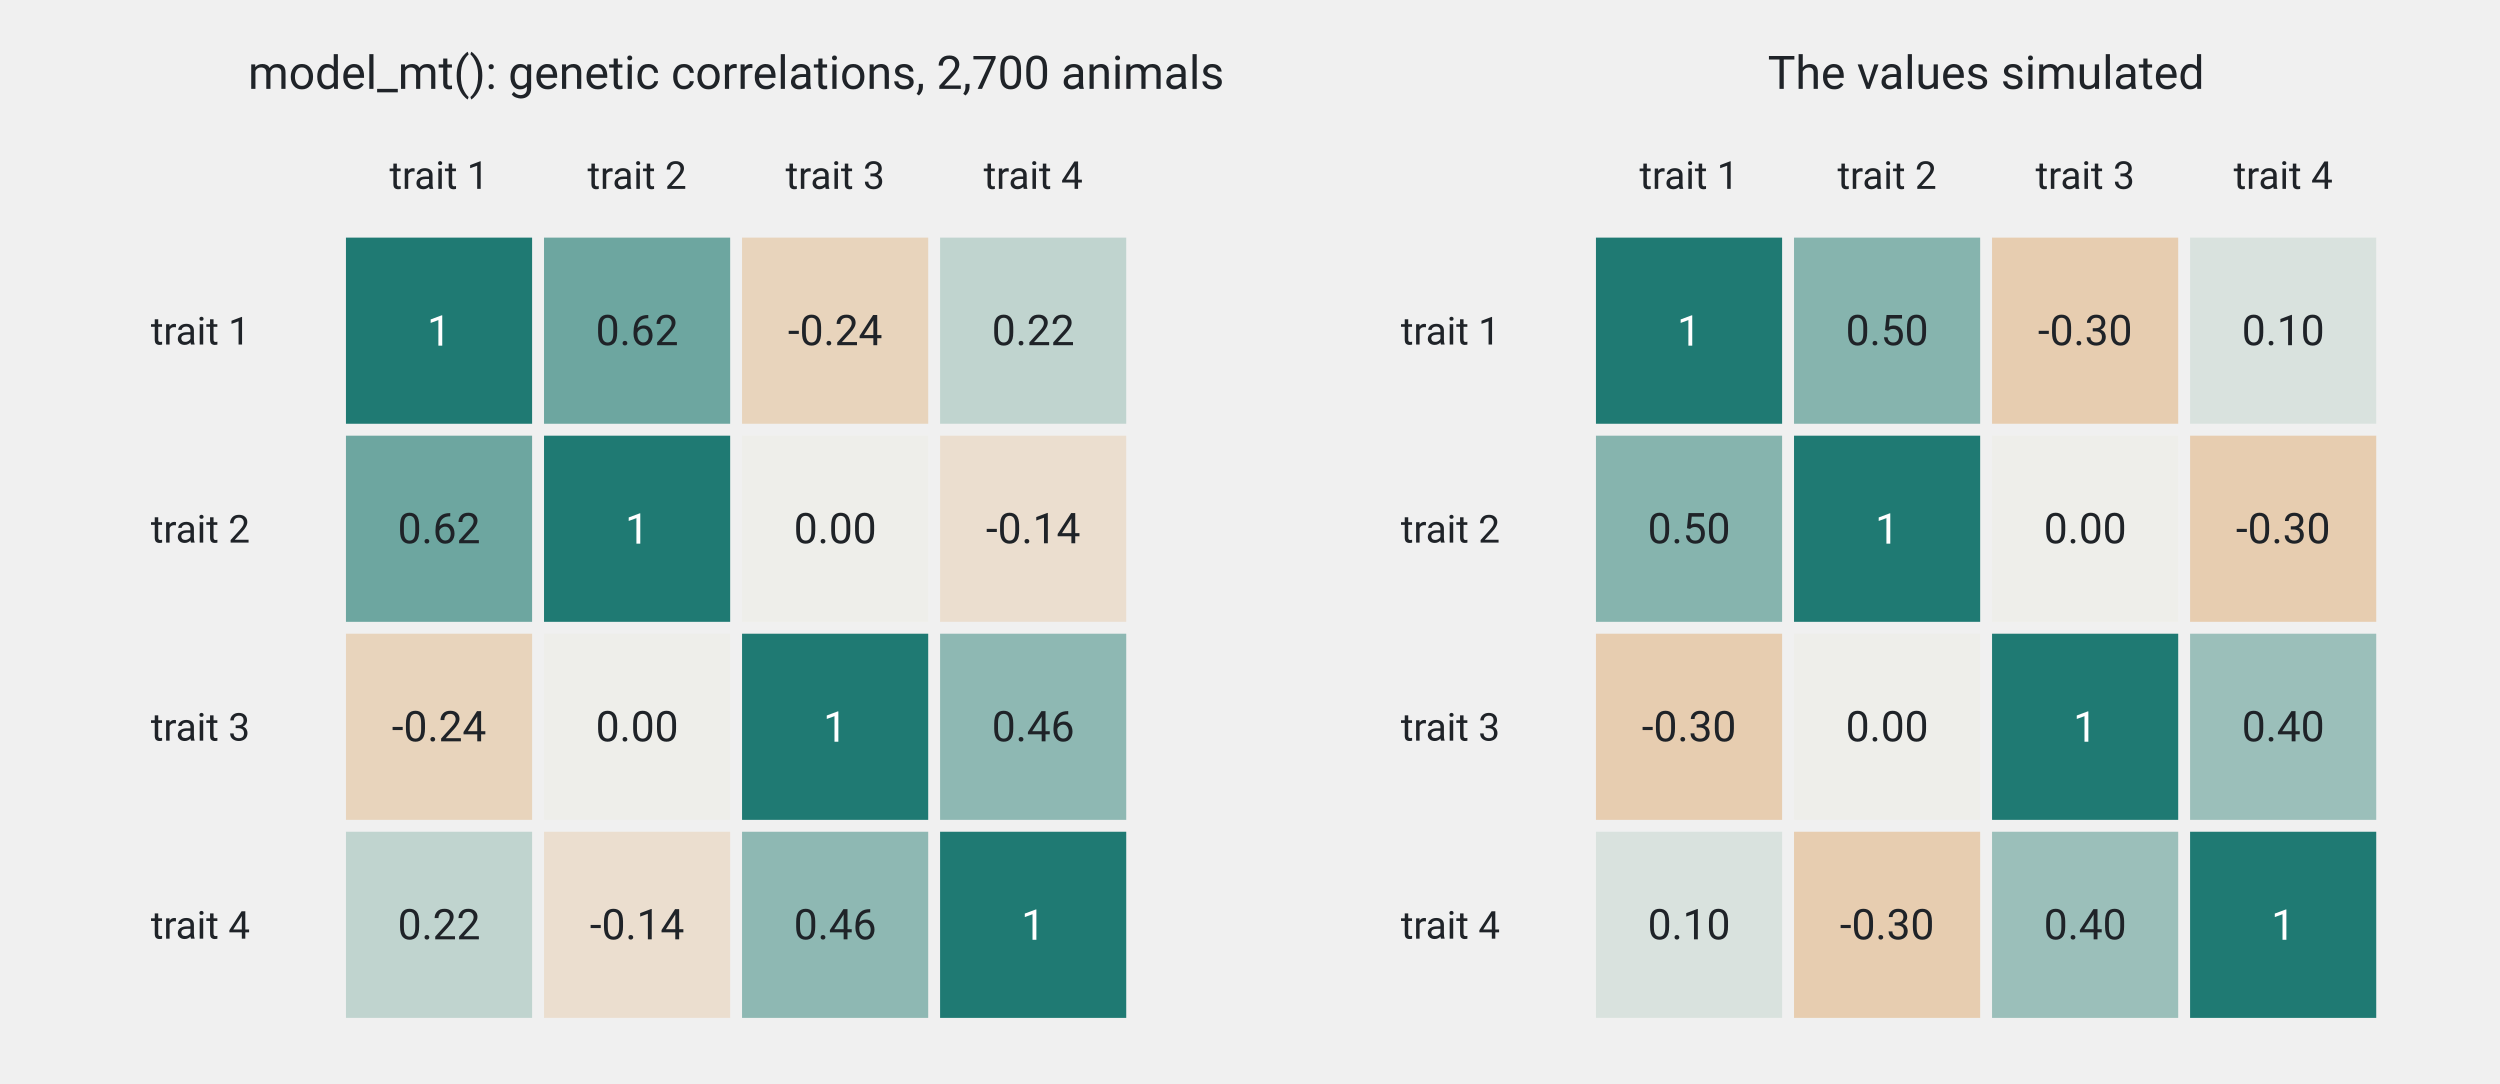
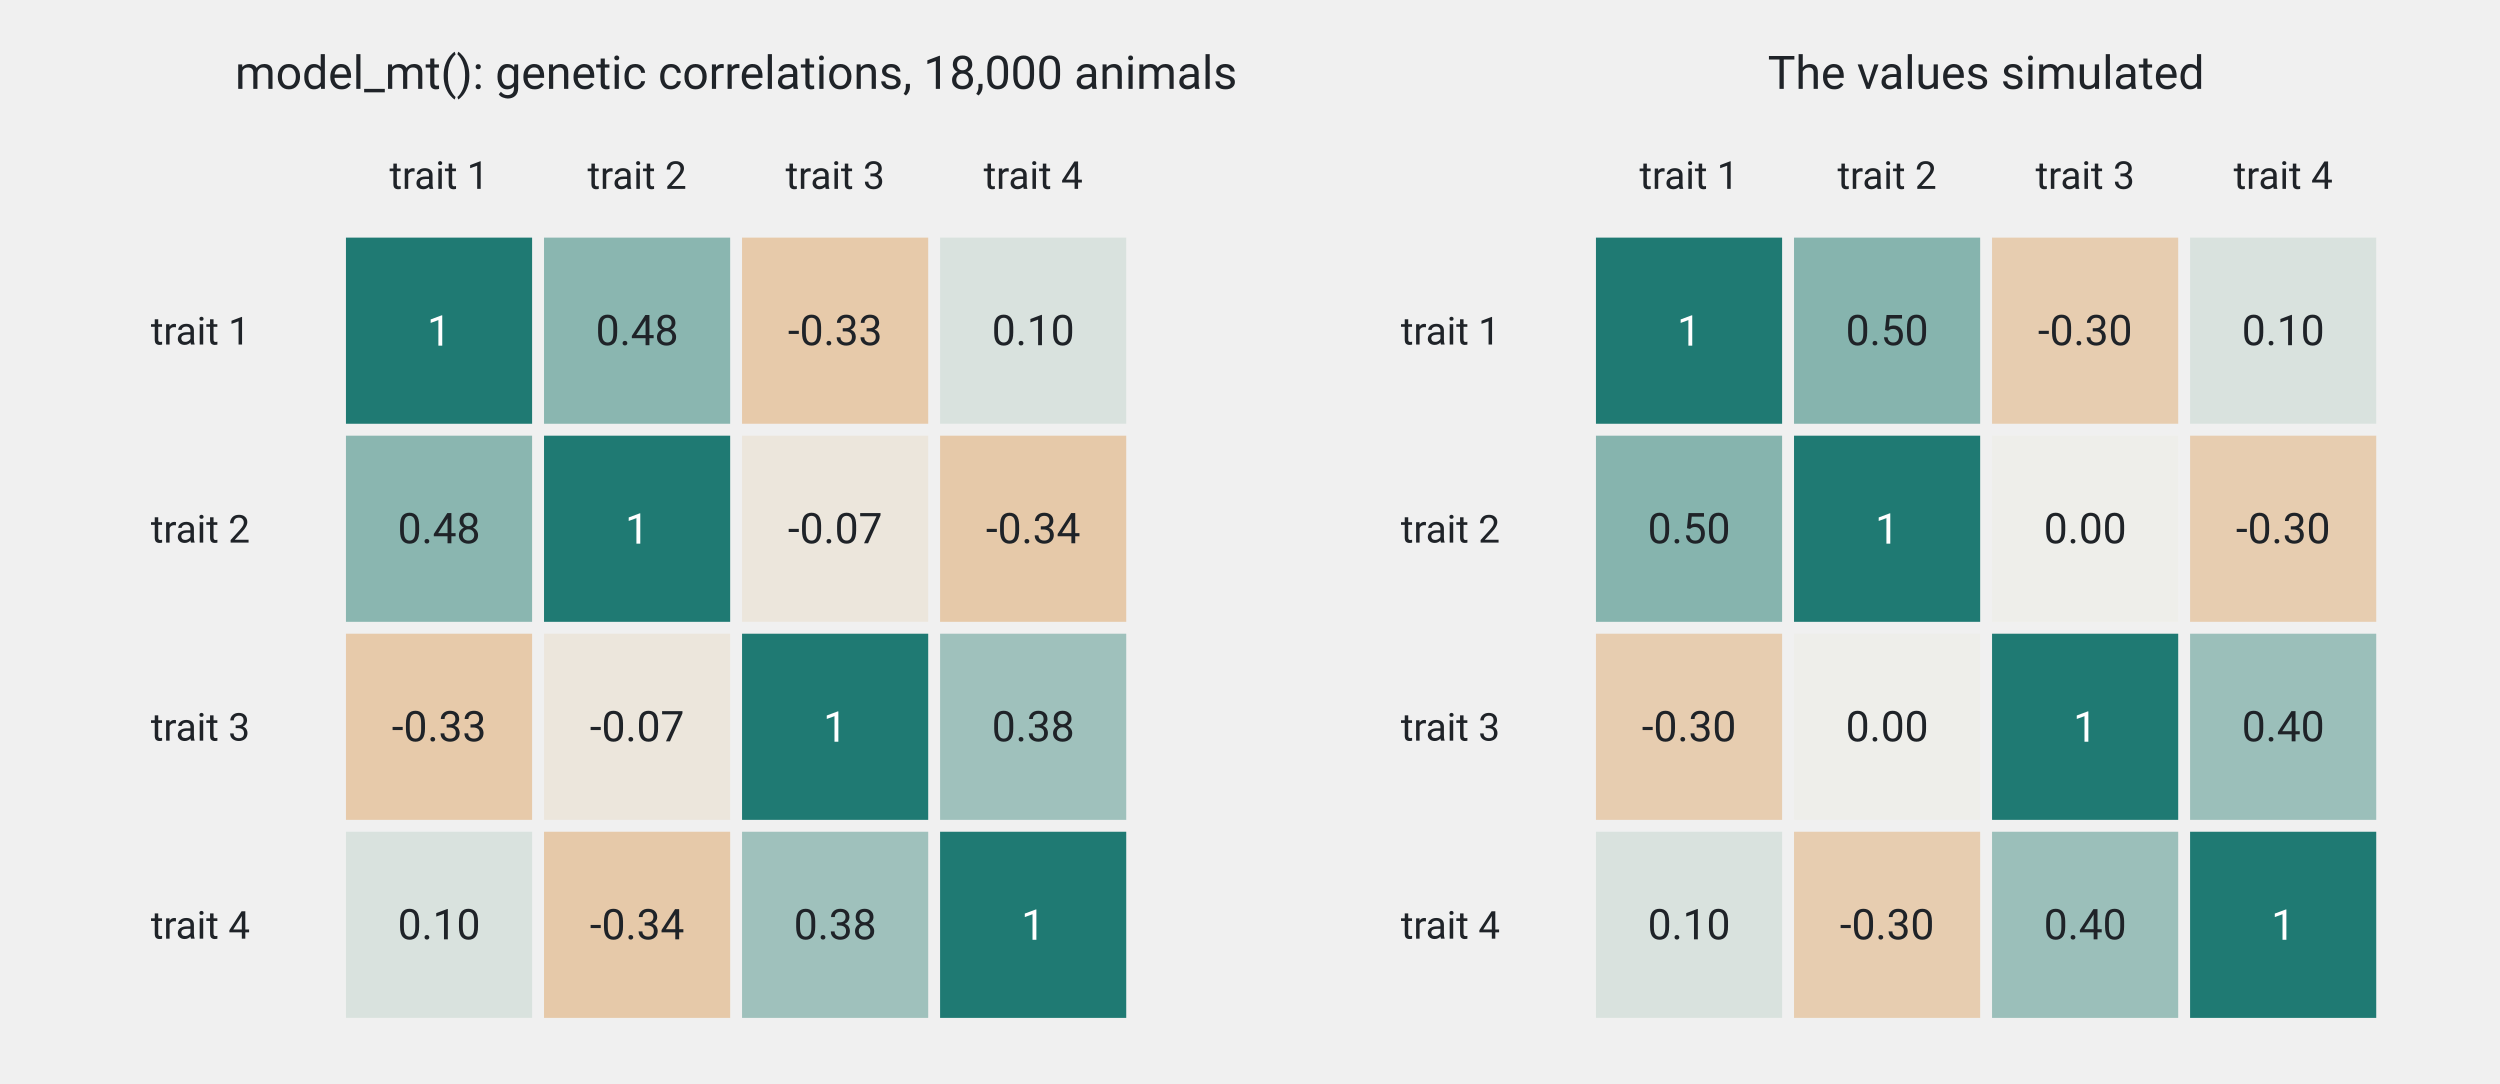
<svg xmlns="http://www.w3.org/2000/svg" width="648pt" height="280.8pt" viewBox="0 0 648 280.8" font-family="Roboto, &quot;Helvetica Neue&quot;, Arial, sans-serif">
  <style>text { white-space: pre; }</style>
  <defs>
    <clipPath id="c1">
      <rect x="0" y="0" width="324" height="280.8" />
    </clipPath>
    <clipPath id="c2">
      <rect x="64.8" y="51.84" width="252" height="221.76" />
    </clipPath>
    <clipPath id="c3">
      <rect x="388.8" y="51.84" width="252" height="221.76" />
    </clipPath>
    <clipPath id="c4">
      <rect x="324" y="0" width="324" height="280.8" />
    </clipPath>
  </defs>
  <g clip-path="url(#c2)">
    <path fill="#1f7a73" d="M89.67 61.59h48.25v48.25h-48.25Z" />
    <text fill="#ffffff" font-size="11" x="113.8" y="89.59" text-anchor="middle">1</text>
-     <path fill="#6da6a0" d="M141.01 61.59h48.25v48.25h-48.25Z" />
-     <text fill="#1f2328" font-size="11" x="165.13" y="89.48" text-anchor="middle">0.62</text>
-     <path fill="#e8d4bc" d="M192.34 61.59h48.25v48.25h-48.25Z" />
-     <text fill="#1f2328" font-size="11" x="216.47" y="89.48" text-anchor="middle">-0.24</text>
-     <path fill="#c0d4cf" d="M243.67 61.59h48.25v48.25h-48.25Z" />
-     <text fill="#1f2328" font-size="11" x="267.8" y="89.48" text-anchor="middle">0.22</text>
-     <path fill="#6da6a0" d="M89.67 112.93h48.25v48.25h-48.25Z" />
-     <text fill="#1f2328" font-size="11" x="113.8" y="140.82" text-anchor="middle">0.62</text>
+     <path fill="#8ab6b0" d="M141.01 61.59h48.25v48.25h-48.25Z" />
+     <text fill="#1f2328" font-size="11" x="165.13" y="89.48" text-anchor="middle">0.48</text>
+     <path fill="#e7caaa" d="M192.34 61.59h48.25v48.25h-48.25Z" />
+     <text fill="#1f2328" font-size="11" x="216.47" y="89.48" text-anchor="middle">-0.33</text>
+     <path fill="#d9e2de" d="M243.67 61.59h48.25v48.25h-48.25Z" />
+     <text fill="#1f2328" font-size="11" x="267.8" y="89.48" text-anchor="middle">0.10</text>
+     <path fill="#8ab6b0" d="M89.67 112.93h48.25v48.25h-48.25Z" />
+     <text fill="#1f2328" font-size="11" x="113.8" y="140.82" text-anchor="middle">0.48</text>
    <path fill="#1f7a73" d="M141.01 112.93h48.25v48.25h-48.25Z" />
    <text fill="#ffffff" font-size="11" x="165.13" y="140.92" text-anchor="middle">1</text>
-     <path fill="#eeeeea" d="M192.34 112.93h48.25v48.25h-48.25Z" />
-     <text fill="#1f2328" font-size="11" x="216.47" y="140.82" text-anchor="middle">0.00</text>
-     <path fill="#ebdecf" d="M243.67 112.93h48.25v48.25h-48.25Z" />
-     <text fill="#1f2328" font-size="11" x="267.8" y="140.82" text-anchor="middle">-0.14</text>
-     <path fill="#e8d4bc" d="M89.67 164.26h48.25v48.25h-48.25Z" />
-     <text fill="#1f2328" font-size="11" x="113.8" y="192.15" text-anchor="middle">-0.24</text>
-     <path fill="#eeeeea" d="M141.01 164.26h48.25v48.25h-48.25Z" />
-     <text fill="#1f2328" font-size="11" x="165.13" y="192.15" text-anchor="middle">0.00</text>
+     <path fill="#ece6dc" d="M192.34 112.93h48.25v48.25h-48.25Z" />
+     <text fill="#1f2328" font-size="11" x="216.47" y="140.82" text-anchor="middle">-0.07</text>
+     <path fill="#e6c9a9" d="M243.67 112.93h48.25v48.25h-48.25Z" />
+     <text fill="#1f2328" font-size="11" x="267.8" y="140.82" text-anchor="middle">-0.34</text>
+     <path fill="#e7caaa" d="M89.67 164.26h48.25v48.25h-48.25Z" />
+     <text fill="#1f2328" font-size="11" x="113.8" y="192.15" text-anchor="middle">-0.33</text>
+     <path fill="#ece6dc" d="M141.01 164.26h48.25v48.25h-48.25Z" />
+     <text fill="#1f2328" font-size="11" x="165.13" y="192.15" text-anchor="middle">-0.07</text>
    <path fill="#1f7a73" d="M192.34 164.26h48.25v48.25h-48.25Z" />
    <text fill="#ffffff" font-size="11" x="216.47" y="192.25" text-anchor="middle">1</text>
-     <path fill="#8eb8b3" d="M243.67 164.26h48.25v48.25h-48.25Z" />
-     <text fill="#1f2328" font-size="11" x="267.8" y="192.15" text-anchor="middle">0.46</text>
-     <path fill="#c0d4cf" d="M89.67 215.59h48.25v48.25h-48.25Z" />
-     <text fill="#1f2328" font-size="11" x="113.8" y="243.48" text-anchor="middle">0.22</text>
-     <path fill="#ebdecf" d="M141.01 215.59h48.25v48.25h-48.25Z" />
-     <text fill="#1f2328" font-size="11" x="165.13" y="243.48" text-anchor="middle">-0.14</text>
-     <path fill="#8eb8b3" d="M192.34 215.59h48.25v48.25h-48.25Z" />
-     <text fill="#1f2328" font-size="11" x="216.47" y="243.48" text-anchor="middle">0.46</text>
+     <path fill="#9fc1bc" d="M243.67 164.26h48.25v48.25h-48.25Z" />
+     <text fill="#1f2328" font-size="11" x="267.8" y="192.15" text-anchor="middle">0.38</text>
+     <path fill="#d9e2de" d="M89.67 215.59h48.25v48.25h-48.25Z" />
+     <text fill="#1f2328" font-size="11" x="113.8" y="243.48" text-anchor="middle">0.10</text>
+     <path fill="#e6c9a9" d="M141.01 215.59h48.25v48.25h-48.25Z" />
+     <text fill="#1f2328" font-size="11" x="165.13" y="243.48" text-anchor="middle">-0.34</text>
+     <path fill="#9fc1bc" d="M192.34 215.59h48.25v48.25h-48.25Z" />
+     <text fill="#1f2328" font-size="11" x="216.47" y="243.48" text-anchor="middle">0.38</text>
    <path fill="#1f7a73" d="M243.67 215.59h48.25v48.25h-48.25Z" />
    <text fill="#ffffff" font-size="11" x="267.8" y="243.59" text-anchor="middle">1</text>
  </g>
  <g fill="#1f2328" font-size="10">
    <text x="113.8" y="48.96" text-anchor="middle">trait 1</text>
    <text x="165.13" y="48.96" text-anchor="middle">trait 2</text>
    <text x="216.47" y="48.96" text-anchor="middle">trait 3</text>
    <text x="267.8" y="48.96" text-anchor="middle">trait 4</text>
    <text x="64.8" y="243.31" text-anchor="end">trait 4</text>
    <text x="64.8" y="191.98" text-anchor="end">trait 3</text>
    <text x="64.8" y="140.64" text-anchor="end">trait 2</text>
    <text x="64.8" y="89.31" text-anchor="end">trait 1</text>
  </g>
  <g clip-path="url(#c1)">
-     <text fill="#1f2328" font-size="12" x="190.8" y="23.04" text-anchor="middle">model_mt(): genetic correlations, 2,700 animals</text>
+     <text fill="#1f2328" font-size="12" x="190.8" y="23.04" text-anchor="middle">model_mt(): genetic correlations, 18,000 animals</text>
  </g>
  <g clip-path="url(#c3)">
    <path fill="#1f7a73" d="M413.67 61.59h48.25v48.25h-48.25Z" />
    <text fill="#ffffff" font-size="11" x="437.8" y="89.59" text-anchor="middle">1</text>
    <path fill="#86b4ae" d="M465.01 61.59h48.25v48.25h-48.25Z" />
    <text fill="#1f2328" font-size="11" x="489.13" y="89.48" text-anchor="middle">0.50</text>
    <path fill="#e7cdb0" d="M516.34 61.59h48.25v48.25h-48.25Z" />
    <text fill="#1f2328" font-size="11" x="540.47" y="89.48" text-anchor="middle">-0.30</text>
    <path fill="#d9e2de" d="M567.67 61.59h48.25v48.25h-48.25Z" />
    <text fill="#1f2328" font-size="11" x="591.8" y="89.48" text-anchor="middle">0.10</text>
    <path fill="#86b4ae" d="M413.67 112.93h48.25v48.25h-48.25Z" />
    <text fill="#1f2328" font-size="11" x="437.8" y="140.82" text-anchor="middle">0.50</text>
    <path fill="#1f7a73" d="M465.01 112.93h48.25v48.25h-48.25Z" />
    <text fill="#ffffff" font-size="11" x="489.13" y="140.92" text-anchor="middle">1</text>
    <path fill="#eeeeea" d="M516.34 112.93h48.25v48.25h-48.25Z" />
    <text fill="#1f2328" font-size="11" x="540.47" y="140.82" text-anchor="middle">0.00</text>
    <path fill="#e7cdb0" d="M567.67 112.93h48.25v48.25h-48.25Z" />
    <text fill="#1f2328" font-size="11" x="591.8" y="140.82" text-anchor="middle">-0.30</text>
    <path fill="#e7cdb0" d="M413.67 164.26h48.25v48.25h-48.25Z" />
    <text fill="#1f2328" font-size="11" x="437.8" y="192.15" text-anchor="middle">-0.30</text>
    <path fill="#eeeeea" d="M465.01 164.26h48.25v48.25h-48.25Z" />
    <text fill="#1f2328" font-size="11" x="489.13" y="192.15" text-anchor="middle">0.00</text>
    <path fill="#1f7a73" d="M516.34 164.26h48.25v48.25h-48.25Z" />
    <text fill="#ffffff" font-size="11" x="540.47" y="192.25" text-anchor="middle">1</text>
    <path fill="#9bbfba" d="M567.67 164.26h48.25v48.25h-48.25Z" />
    <text fill="#1f2328" font-size="11" x="591.8" y="192.15" text-anchor="middle">0.40</text>
    <path fill="#d9e2de" d="M413.67 215.59h48.25v48.25h-48.25Z" />
    <text fill="#1f2328" font-size="11" x="437.8" y="243.48" text-anchor="middle">0.10</text>
    <path fill="#e7cdb0" d="M465.01 215.59h48.25v48.25h-48.25Z" />
    <text fill="#1f2328" font-size="11" x="489.13" y="243.48" text-anchor="middle">-0.30</text>
    <path fill="#9bbfba" d="M516.34 215.59h48.25v48.25h-48.25Z" />
    <text fill="#1f2328" font-size="11" x="540.47" y="243.48" text-anchor="middle">0.40</text>
    <path fill="#1f7a73" d="M567.67 215.59h48.25v48.25h-48.25Z" />
    <text fill="#ffffff" font-size="11" x="591.8" y="243.59" text-anchor="middle">1</text>
  </g>
  <g fill="#1f2328" font-size="10">
    <text x="437.8" y="48.96" text-anchor="middle">trait 1</text>
    <text x="489.13" y="48.96" text-anchor="middle">trait 2</text>
    <text x="540.47" y="48.96" text-anchor="middle">trait 3</text>
    <text x="591.8" y="48.96" text-anchor="middle">trait 4</text>
    <text x="388.8" y="243.31" text-anchor="end">trait 4</text>
    <text x="388.8" y="191.98" text-anchor="end">trait 3</text>
    <text x="388.8" y="140.64" text-anchor="end">trait 2</text>
    <text x="388.8" y="89.31" text-anchor="end">trait 1</text>
  </g>
  <g clip-path="url(#c4)">
    <text fill="#1f2328" font-size="12" x="514.8" y="23.04" text-anchor="middle">The values simulated</text>
  </g>
</svg>
